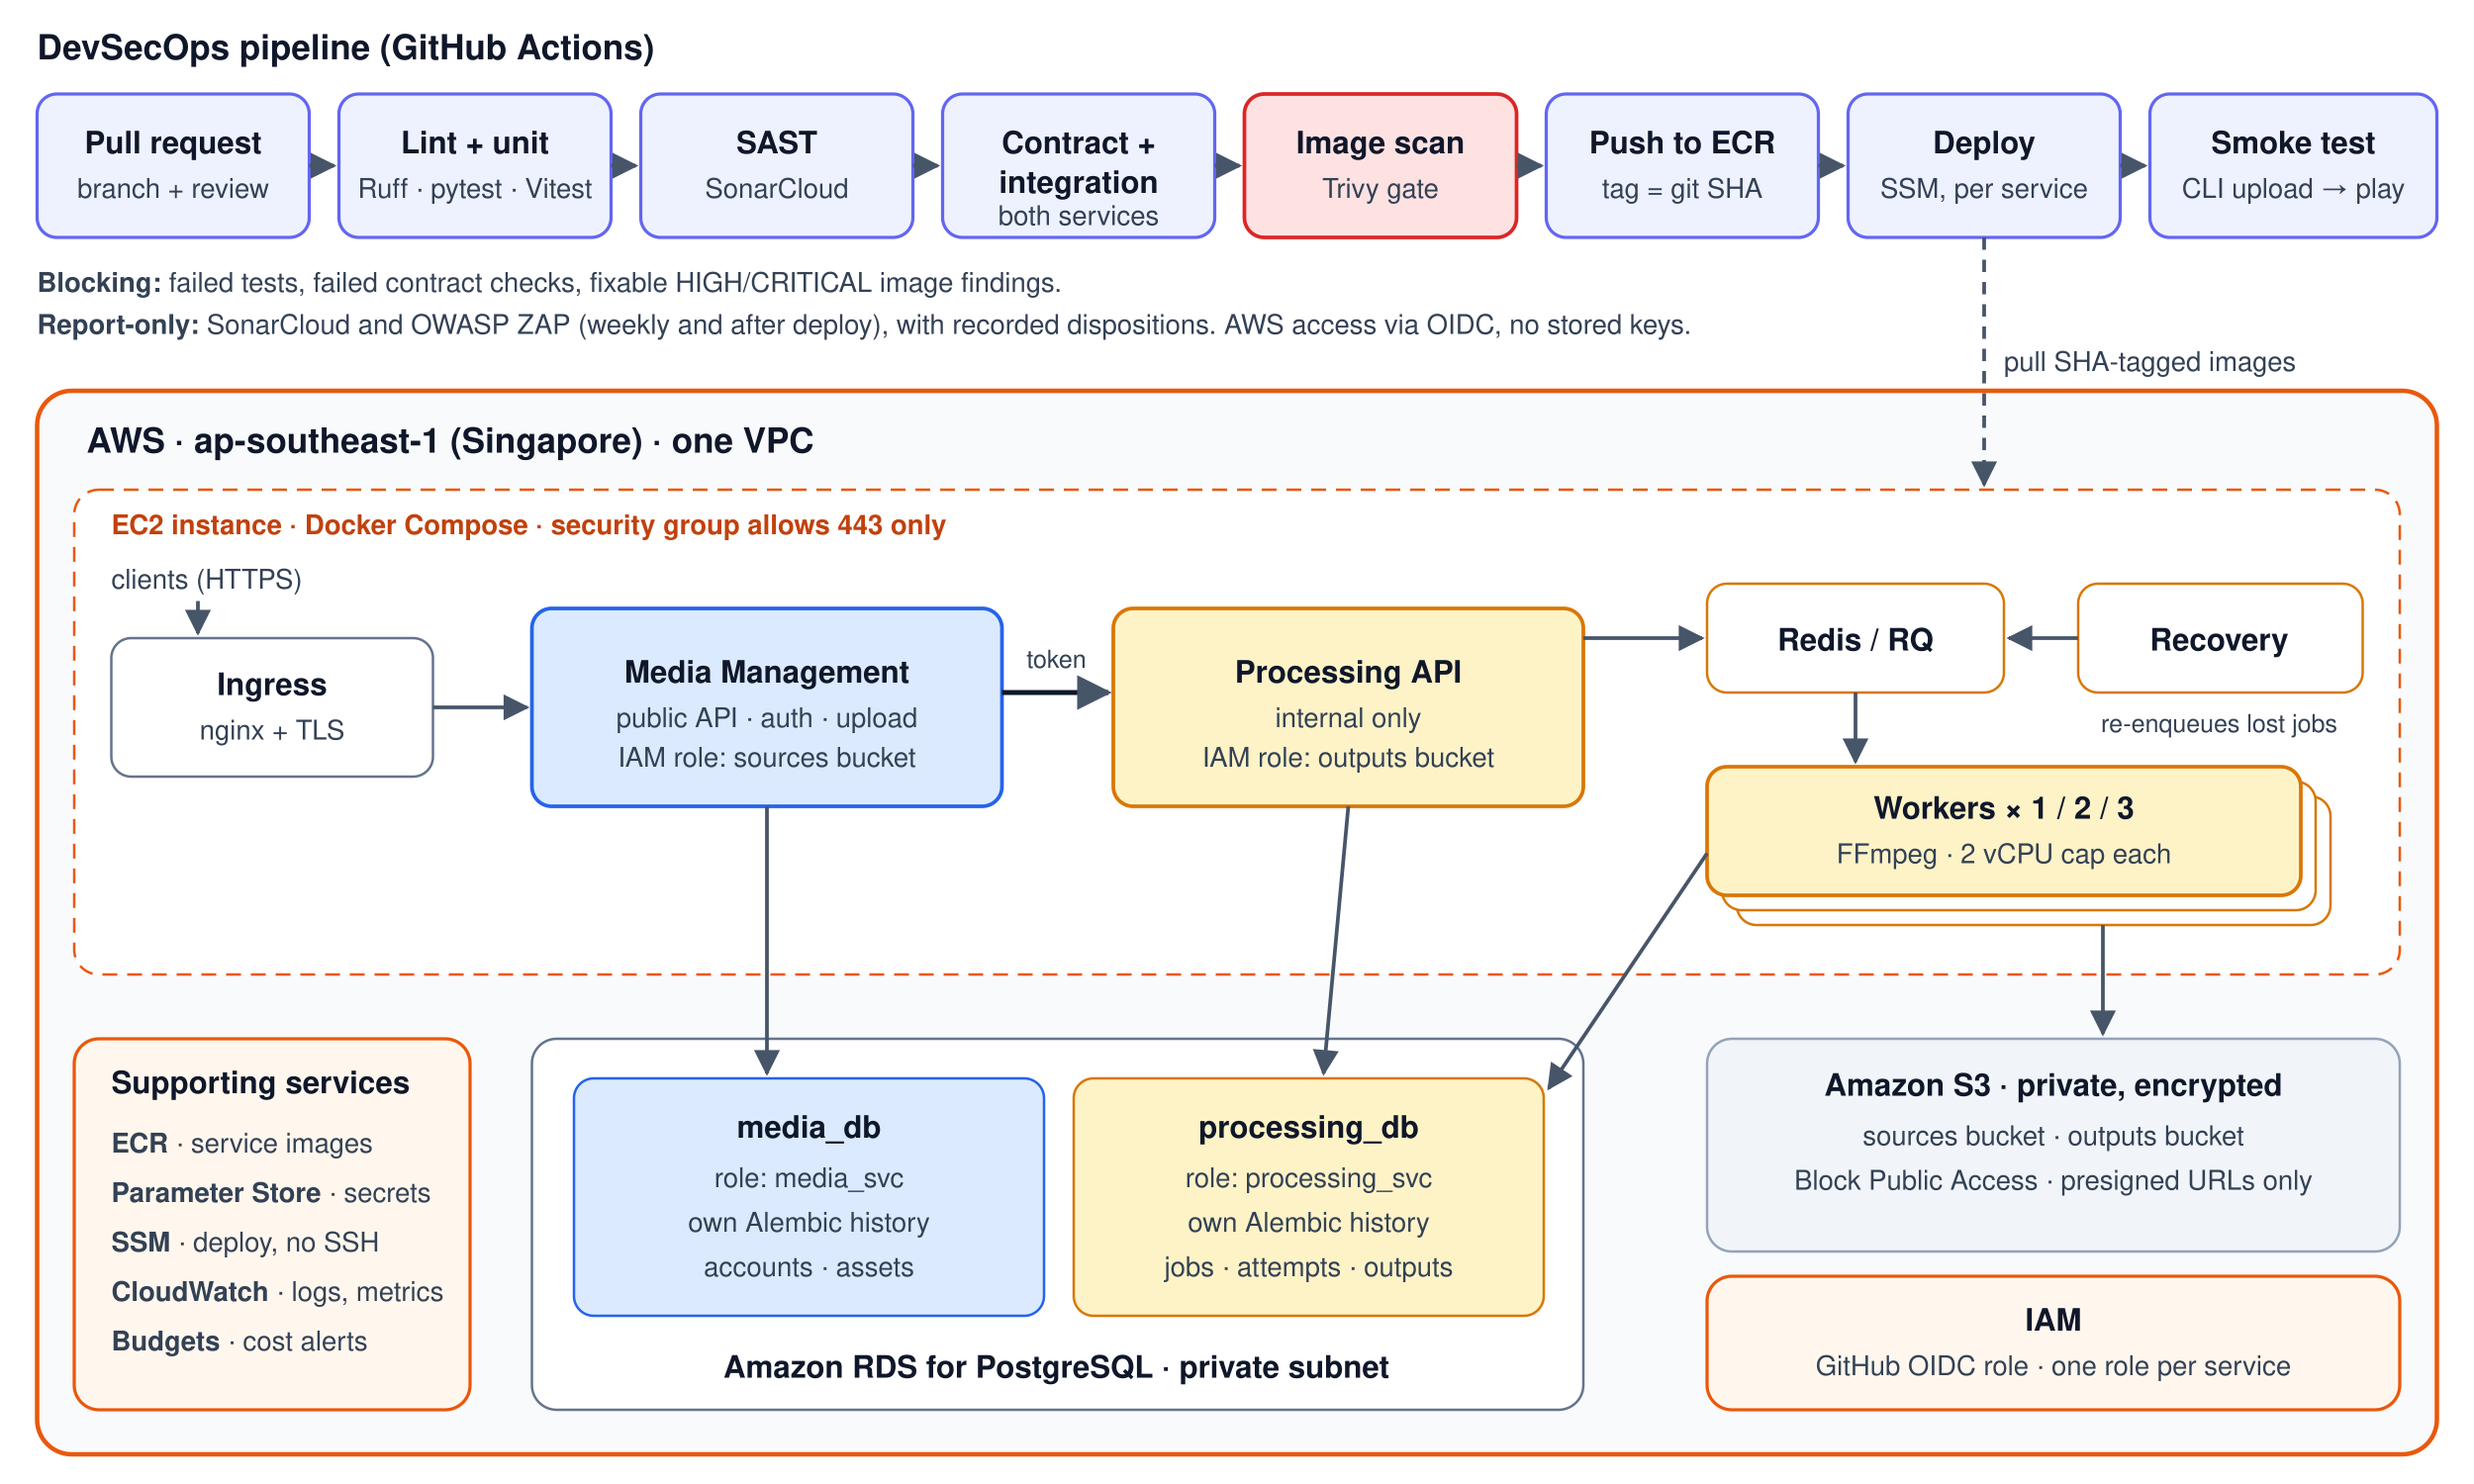
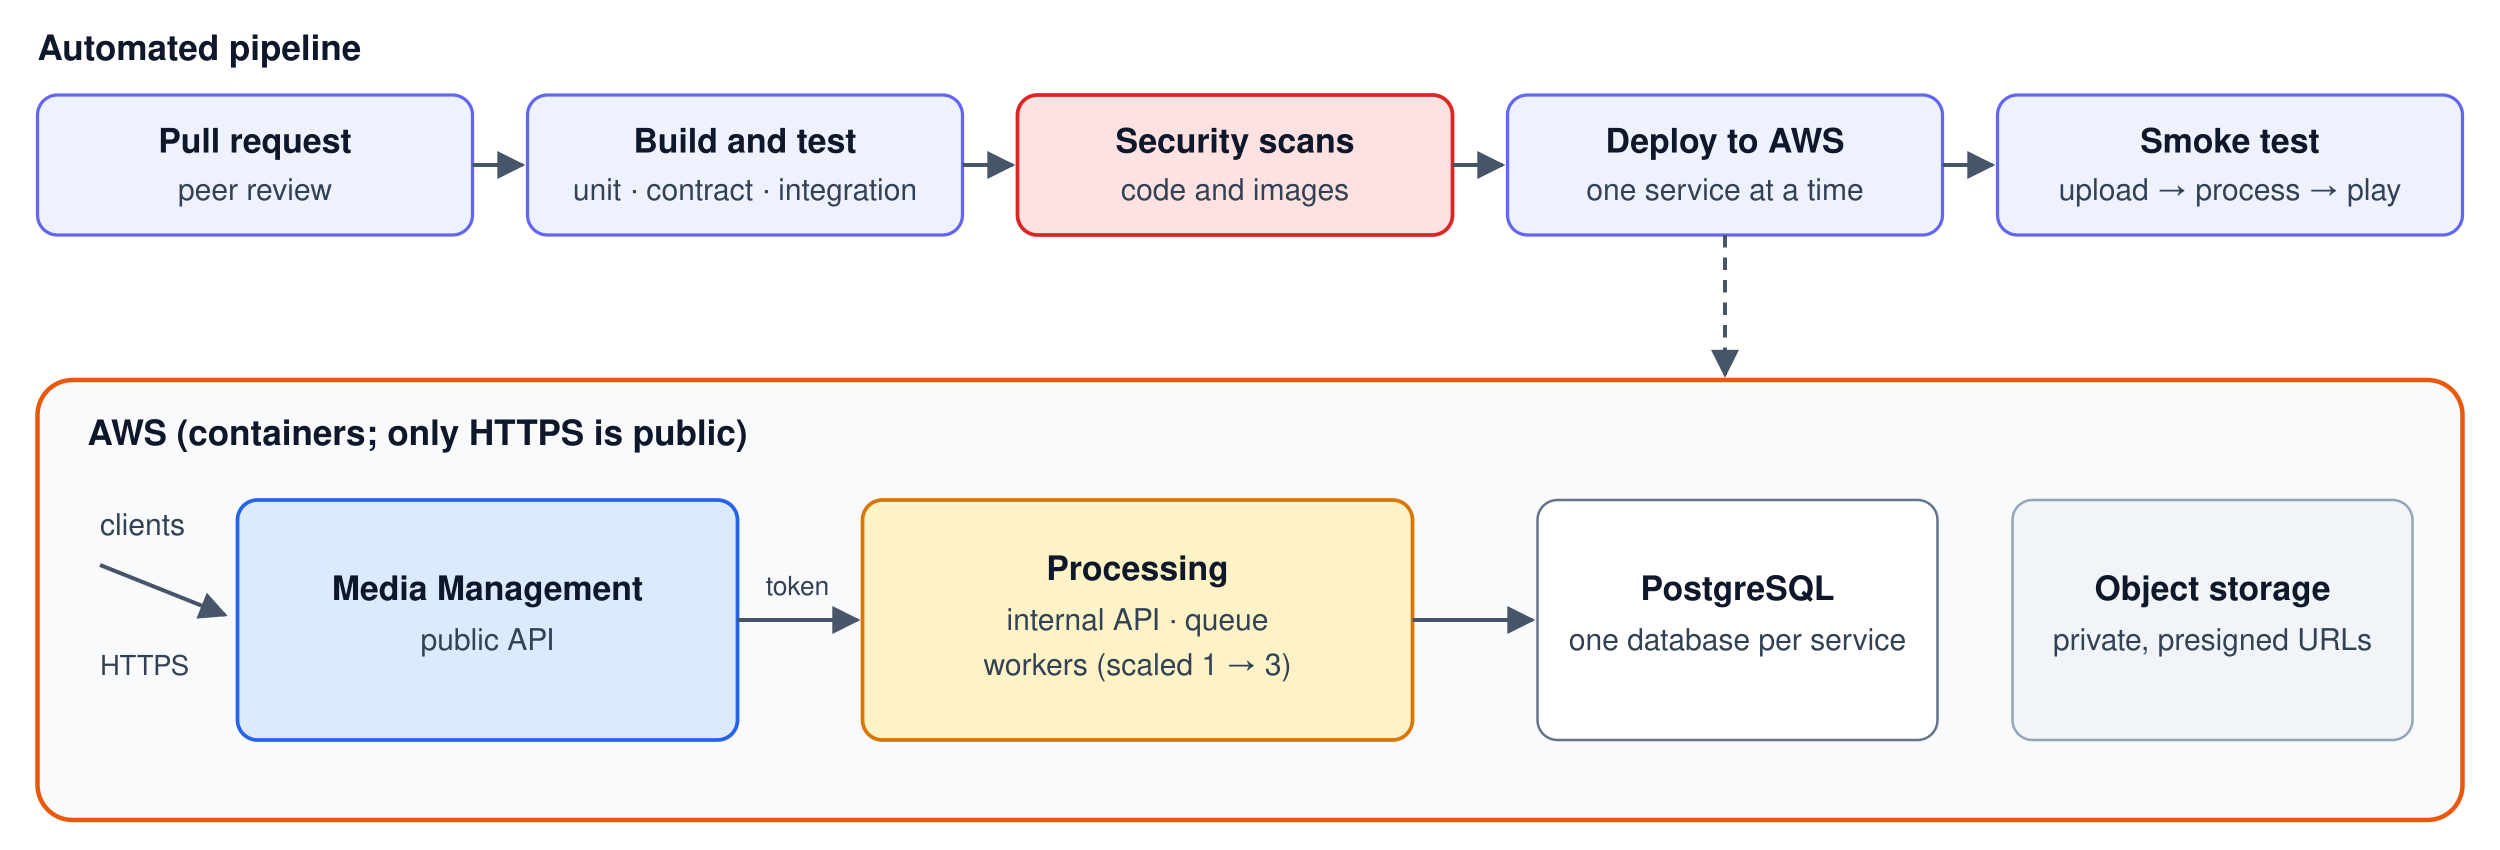
- <svg xmlns="http://www.w3.org/2000/svg" viewBox="0 0 1000 600" width="1000" height="600" font-family="Helvetica, Arial, sans-serif">
+ <svg xmlns="http://www.w3.org/2000/svg" viewBox="0 0 1000 340" width="1000" height="340" font-family="Helvetica, Arial, sans-serif">
  <defs>
    <marker id="a" viewBox="0 0 10 10" refX="9" refY="5" markerWidth="7" markerHeight="7" orient="auto-start-reverse">
      <path d="M0,0 L10,5 L0,10 z" fill="#475569" />
    </marker>
  </defs>
  <style>
-     .t{font-size:12.5px;font-weight:bold;fill:#0f172a}
-     .s{font-size:11px;fill:#334155}
+     .t{font-size:13.5px;font-weight:bold;fill:#0f172a}
+     .s{font-size:12px;fill:#334155}
    .h{font-size:14px;font-weight:bold;fill:#0f172a}
-     .ln{stroke:#475569;stroke-width:1.5;fill:none}
+     .ln{stroke:#475569;stroke-width:1.6;fill:none}
    .st{fill:#eef2ff;stroke:#6366f1;stroke-width:1.3}
-     .gate{fill:#fee2e2;stroke:#dc2626;stroke-width:1.5}
-     .aws{fill:#fff7ed;stroke:#ea580c;stroke-width:1.3}
  </style>
-   <rect width="1000" height="600" fill="#ffffff" />
-   <text class="h" x="15" y="24">DevSecOps pipeline (GitHub Actions)</text>
-   <rect class="st" x="15" y="38" width="110" height="58" rx="8" />
-   <text class="t" x="70" y="62" text-anchor="middle">Pull request</text>
-   <text class="s" x="70" y="80" text-anchor="middle">branch + review</text>
-   <rect class="st" x="137" y="38" width="110" height="58" rx="8" />
-   <text class="t" x="192" y="62" text-anchor="middle">Lint + unit</text>
-   <text class="s" x="192" y="80" text-anchor="middle">Ruff · pytest · Vitest</text>
-   <rect class="st" x="259" y="38" width="110" height="58" rx="8" />
-   <text class="t" x="314" y="62" text-anchor="middle">SAST</text>
-   <text class="s" x="314" y="80" text-anchor="middle">SonarCloud</text>
-   <rect class="st" x="381" y="38" width="110" height="58" rx="8" />
-   <text class="t" x="436" y="62" text-anchor="middle">Contract +</text>
-   <text class="t" x="436" y="78" text-anchor="middle">integration</text>
-   <text class="s" x="436" y="91" text-anchor="middle">both services</text>
-   <rect class="gate" x="503" y="38" width="110" height="58" rx="8" />
-   <text class="t" x="558" y="62" text-anchor="middle">Image scan</text>
-   <text class="s" x="558" y="80" text-anchor="middle">Trivy gate</text>
-   <rect class="st" x="625" y="38" width="110" height="58" rx="8" />
-   <text class="t" x="680" y="62" text-anchor="middle">Push to ECR</text>
-   <text class="s" x="680" y="80" text-anchor="middle">tag = git SHA</text>
-   <rect class="st" x="747" y="38" width="110" height="58" rx="8" />
-   <text class="t" x="802" y="62" text-anchor="middle">Deploy</text>
-   <text class="s" x="802" y="80" text-anchor="middle">SSM, per service</text>
-   <rect class="st" x="869" y="38" width="116" height="58" rx="8" />
-   <text class="t" x="927" y="62" text-anchor="middle">Smoke test</text>
-   <text class="s" x="927" y="80" text-anchor="middle">CLI upload → play</text>
-   <path class="ln" d="M125,67 L135,67" marker-end="url(#a)" />
-   <path class="ln" d="M247,67 L257,67" marker-end="url(#a)" />
-   <path class="ln" d="M369,67 L379,67" marker-end="url(#a)" />
-   <path class="ln" d="M491,67 L501,67" marker-end="url(#a)" />
-   <path class="ln" d="M613,67 L623,67" marker-end="url(#a)" />
-   <path class="ln" d="M735,67 L745,67" marker-end="url(#a)" />
-   <path class="ln" d="M857,67 L867,67" marker-end="url(#a)" />
-   <text class="s" x="15" y="118">
-     <tspan font-weight="bold">Blocking:</tspan> failed tests, failed contract checks, fixable HIGH/CRITICAL image findings.</text>
-   <text class="s" x="15" y="135">
-     <tspan font-weight="bold">Report-only:</tspan> SonarCloud and OWASP ZAP (weekly and after deploy), with recorded dispositions. AWS access via OIDC, no stored keys.</text>
-   <rect x="15" y="158" width="970" height="430" rx="14" fill="#f8fafc" stroke="#ea580c" stroke-width="1.8" />
-   <text class="h" x="35" y="183">AWS · ap-southeast-1 (Singapore) · one VPC</text>
-   <path class="ln" d="M802,96 L802,196" stroke-dasharray="5 4" marker-end="url(#a)" />
-   <text class="s" x="810" y="150">pull SHA-tagged images</text>
-   <rect x="30" y="198" width="940" height="196" rx="10" fill="#ffffff" stroke="#ea580c" stroke-dasharray="6 4" />
-   <text class="s" x="45" y="216" style="font-weight:bold;fill:#c2410c">EC2 instance · Docker Compose · security group allows 443 only</text>
-   <text class="s" x="45" y="238">clients (HTTPS)</text>
-   <path class="ln" d="M80,243 L80,256" marker-end="url(#a)" />
-   <rect x="45" y="258" width="130" height="56" rx="8" fill="#ffffff" stroke="#64748b" />
-   <text class="t" x="110" y="281" text-anchor="middle">Ingress</text>
-   <text class="s" x="110" y="299" text-anchor="middle">nginx + TLS</text>
-   <rect x="215" y="246" width="190" height="80" rx="8" fill="#dbeafe" stroke="#2563eb" stroke-width="1.5" />
-   <text class="t" x="310" y="276" text-anchor="middle">Media Management</text>
-   <text class="s" x="310" y="294" text-anchor="middle">public API · auth · upload</text>
-   <text class="s" x="310" y="310" text-anchor="middle">IAM role: sources bucket</text>
-   <rect x="450" y="246" width="190" height="80" rx="8" fill="#fef3c7" stroke="#d97706" stroke-width="1.5" />
-   <text class="t" x="545" y="276" text-anchor="middle">Processing API</text>
-   <text class="s" x="545" y="294" text-anchor="middle">internal only</text>
-   <text class="s" x="545" y="310" text-anchor="middle">IAM role: outputs bucket</text>
-   <rect x="690" y="236" width="120" height="44" rx="8" fill="#ffffff" stroke="#d97706" />
-   <text class="t" x="750" y="263" text-anchor="middle">Redis / RQ</text>
-   <rect x="840" y="236" width="115" height="44" rx="8" fill="#ffffff" stroke="#d97706" />
-   <text class="t" x="897" y="263" text-anchor="middle">Recovery</text>
-   <text class="s" x="897" y="296" text-anchor="middle" style="font-size:10px">re-enqueues lost jobs</text>
-   <rect x="702" y="322" width="240" height="52" rx="8" fill="#ffffff" stroke="#d97706" />
-   <rect x="696" y="316" width="240" height="52" rx="8" fill="#ffffff" stroke="#d97706" />
-   <rect x="690" y="310" width="240" height="52" rx="8" fill="#fef3c7" stroke="#d97706" stroke-width="1.5" />
-   <text class="t" x="810" y="331" text-anchor="middle">Workers × 1 / 2 / 3</text>
-   <text class="s" x="810" y="349" text-anchor="middle">FFmpeg · 2 vCPU cap each</text>
-   <rect x="30" y="420" width="160" height="150" rx="10" class="aws" />
-   <text class="t" x="45" y="442">Supporting services</text>
-   <text class="s" x="45" y="466">
-     <tspan font-weight="bold">ECR</tspan> · service images</text>
-   <text class="s" x="45" y="486">
-     <tspan font-weight="bold">Parameter Store</tspan> · secrets</text>
-   <text class="s" x="45" y="506">
-     <tspan font-weight="bold">SSM</tspan> · deploy, no SSH</text>
-   <text class="s" x="45" y="526">
-     <tspan font-weight="bold">CloudWatch</tspan> · logs, metrics</text>
-   <text class="s" x="45" y="546">
-     <tspan font-weight="bold">Budgets</tspan> · cost alerts</text>
-   <rect x="215" y="420" width="425" height="150" rx="10" fill="#ffffff" stroke="#64748b" />
-   <rect x="232" y="436" width="190" height="96" rx="8" fill="#dbeafe" stroke="#2563eb" />
-   <text class="t" x="327" y="460" text-anchor="middle">media_db</text>
-   <text class="s" x="327" y="480" text-anchor="middle">role: media_svc</text>
-   <text class="s" x="327" y="498" text-anchor="middle">own Alembic history</text>
-   <text class="s" x="327" y="516" text-anchor="middle">accounts · assets</text>
-   <rect x="434" y="436" width="190" height="96" rx="8" fill="#fef3c7" stroke="#d97706" />
-   <text class="t" x="529" y="460" text-anchor="middle">processing_db</text>
-   <text class="s" x="529" y="480" text-anchor="middle">role: processing_svc</text>
-   <text class="s" x="529" y="498" text-anchor="middle">own Alembic history</text>
-   <text class="s" x="529" y="516" text-anchor="middle">jobs · attempts · outputs</text>
-   <text class="t" x="427" y="557" text-anchor="middle">Amazon RDS for PostgreSQL · private subnet</text>
-   <rect x="690" y="420" width="280" height="86" rx="10" fill="#f1f5f9" stroke="#94a3b8" />
-   <text class="t" x="830" y="443" text-anchor="middle">Amazon S3 · private, encrypted</text>
-   <text class="s" x="830" y="463" text-anchor="middle">sources bucket · outputs bucket</text>
-   <text class="s" x="830" y="481" text-anchor="middle">Block Public Access · presigned URLs only</text>
-   <rect x="690" y="516" width="280" height="54" rx="10" class="aws" />
-   <text class="t" x="830" y="538" text-anchor="middle">IAM</text>
-   <text class="s" x="830" y="556" text-anchor="middle">GitHub OIDC role · one role per service</text>
-   <path class="ln" d="M175,286 L213,286" marker-end="url(#a)" />
-   <path d="M405,280 L448,280" stroke="#0f172a" stroke-width="2" fill="none" marker-end="url(#a)" />
-   <text class="s" x="427" y="270" text-anchor="middle" style="font-size:10px">token</text>
-   <path class="ln" d="M640,258 L688,258" marker-end="url(#a)" />
-   <path class="ln" d="M750,280 L750,308" marker-end="url(#a)" />
-   <path class="ln" d="M840,258 L812,258" marker-end="url(#a)" />
-   <path class="ln" d="M310,326 L310,434" marker-end="url(#a)" />
-   <path class="ln" d="M545,326 L535,434" marker-end="url(#a)" />
-   <path class="ln" d="M690,345 L626,440" marker-end="url(#a)" />
-   <path class="ln" d="M850,374 L850,418" marker-end="url(#a)" />
+   <rect width="1000" height="340" fill="#ffffff" />
+   <text class="h" x="15" y="24">Automated pipeline</text>
+   <rect class="st" x="15" y="38" width="174" height="56" rx="8" />
+   <text class="t" x="102" y="61" text-anchor="middle">Pull request</text>
+   <text class="s" x="102" y="80" text-anchor="middle">peer review</text>
+   <rect class="st" x="211" y="38" width="174" height="56" rx="8" />
+   <text class="t" x="298" y="61" text-anchor="middle">Build and test</text>
+   <text class="s" x="298" y="80" text-anchor="middle">unit · contract · integration</text>
+   <rect x="407" y="38" width="174" height="56" rx="8" fill="#fee2e2" stroke="#dc2626" stroke-width="1.5" />
+   <text class="t" x="494" y="61" text-anchor="middle">Security scans</text>
+   <text class="s" x="494" y="80" text-anchor="middle">code and images</text>
+   <rect class="st" x="603" y="38" width="174" height="56" rx="8" />
+   <text class="t" x="690" y="61" text-anchor="middle">Deploy to AWS</text>
+   <text class="s" x="690" y="80" text-anchor="middle">one service at a time</text>
+   <rect class="st" x="799" y="38" width="186" height="56" rx="8" />
+   <text class="t" x="892" y="61" text-anchor="middle">Smoke test</text>
+   <text class="s" x="892" y="80" text-anchor="middle">upload → process → play</text>
+   <path class="ln" d="M189,66 L209,66" marker-end="url(#a)" />
+   <path class="ln" d="M385,66 L405,66" marker-end="url(#a)" />
+   <path class="ln" d="M581,66 L601,66" marker-end="url(#a)" />
+   <path class="ln" d="M777,66 L797,66" marker-end="url(#a)" />
+   <path class="ln" d="M690,94 L690,150" stroke-dasharray="5 4" marker-end="url(#a)" />
+   <rect x="15" y="152" width="970" height="176" rx="14" fill="#f8fafc" stroke="#ea580c" stroke-width="1.8" />
+   <text class="h" x="35" y="178">AWS (containers; only HTTPS is public)</text>
+   <text class="s" x="40" y="214">clients</text>
+   <path class="ln" d="M40,226 L90,246" marker-end="url(#a)" />
+   <text class="s" x="40" y="270" style="font-size:11px">HTTPS</text>
+   <rect x="95" y="200" width="200" height="96" rx="8" fill="#dbeafe" stroke="#2563eb" stroke-width="1.5" />
+   <text class="t" x="195" y="240" text-anchor="middle">Media Management</text>
+   <text class="s" x="195" y="260" text-anchor="middle">public API</text>
+   <rect x="345" y="200" width="220" height="96" rx="8" fill="#fef3c7" stroke="#d97706" stroke-width="1.5" />
+   <text class="t" x="455" y="232" text-anchor="middle">Processing</text>
+   <text class="s" x="455" y="252" text-anchor="middle">internal API · queue</text>
+   <text class="s" x="455" y="270" text-anchor="middle">workers (scaled 1 → 3)</text>
+   <rect x="615" y="200" width="160" height="96" rx="8" fill="#ffffff" stroke="#64748b" />
+   <text class="t" x="695" y="240" text-anchor="middle">PostgreSQL</text>
+   <text class="s" x="695" y="260" text-anchor="middle">one database per service</text>
+   <rect x="805" y="200" width="160" height="96" rx="8" fill="#f1f5f9" stroke="#94a3b8" />
+   <text class="t" x="885" y="240" text-anchor="middle">Object storage</text>
+   <text class="s" x="885" y="260" text-anchor="middle">private, presigned URLs</text>
+   <path class="ln" d="M295,248 L343,248" marker-end="url(#a)" />
+   <text class="s" x="319" y="238" text-anchor="middle" style="font-size:10.5px">token</text>
+   <path class="ln" d="M565,248 L613,248" marker-end="url(#a)" />
</svg>
